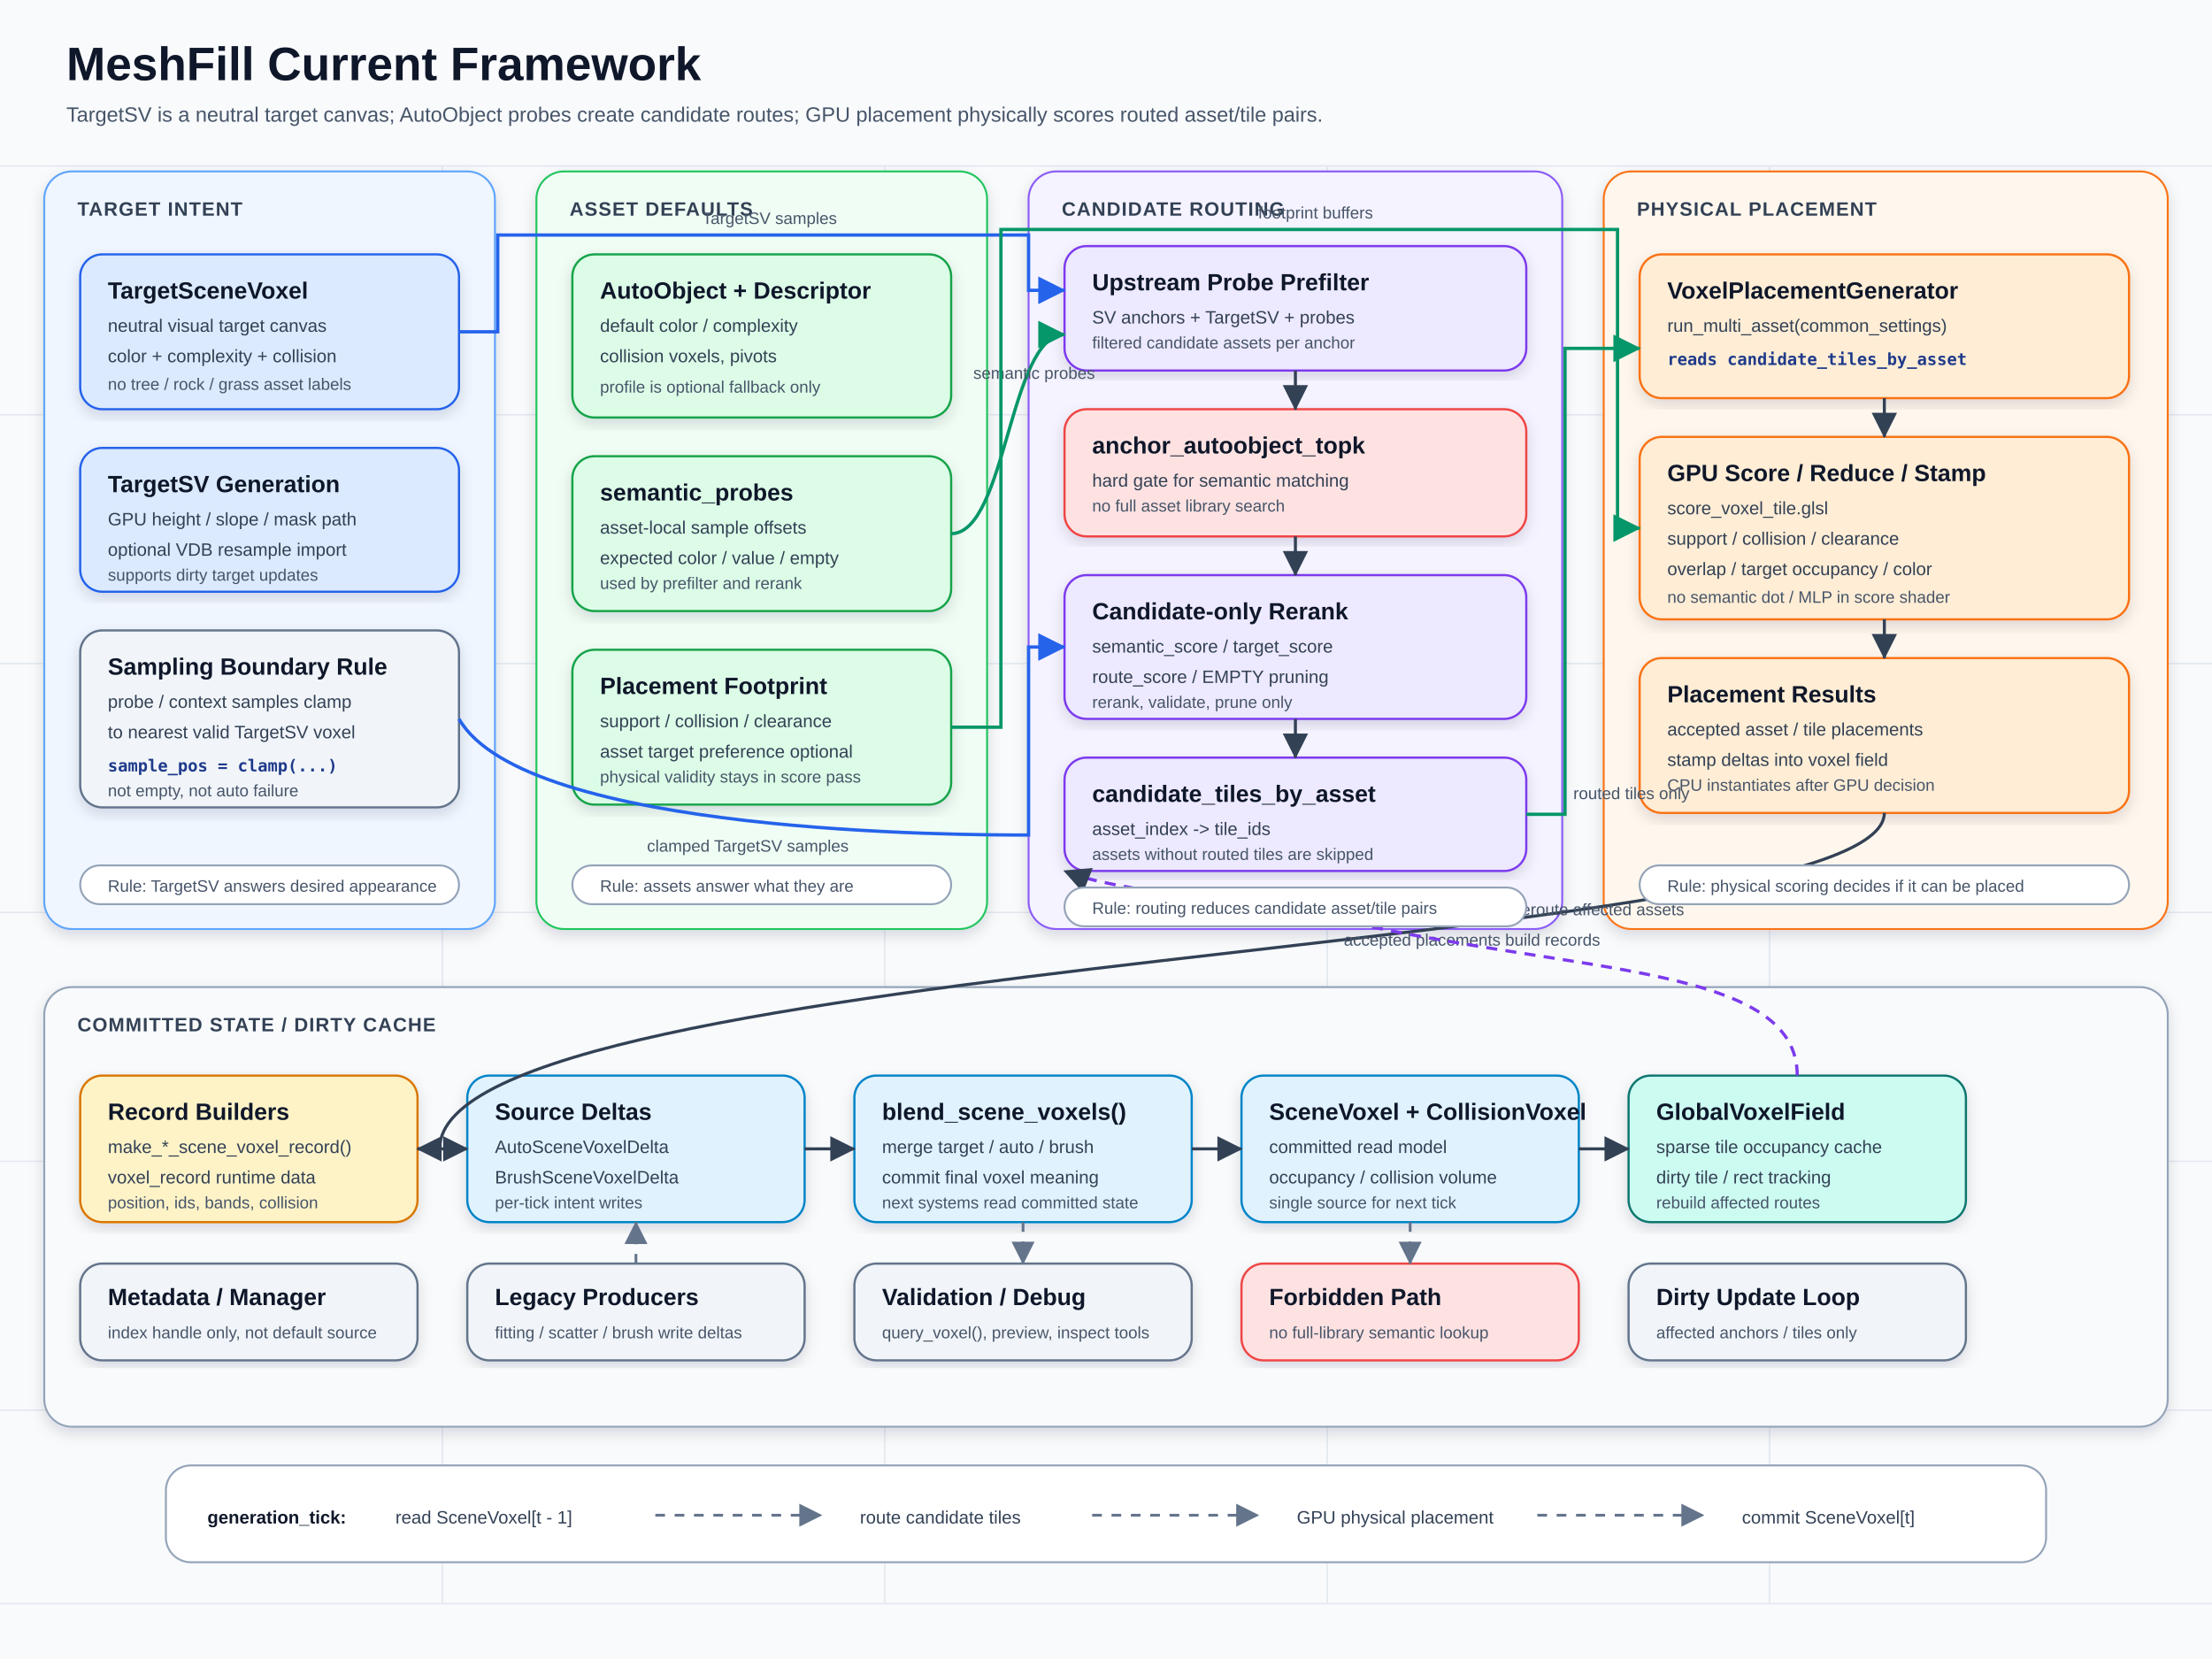
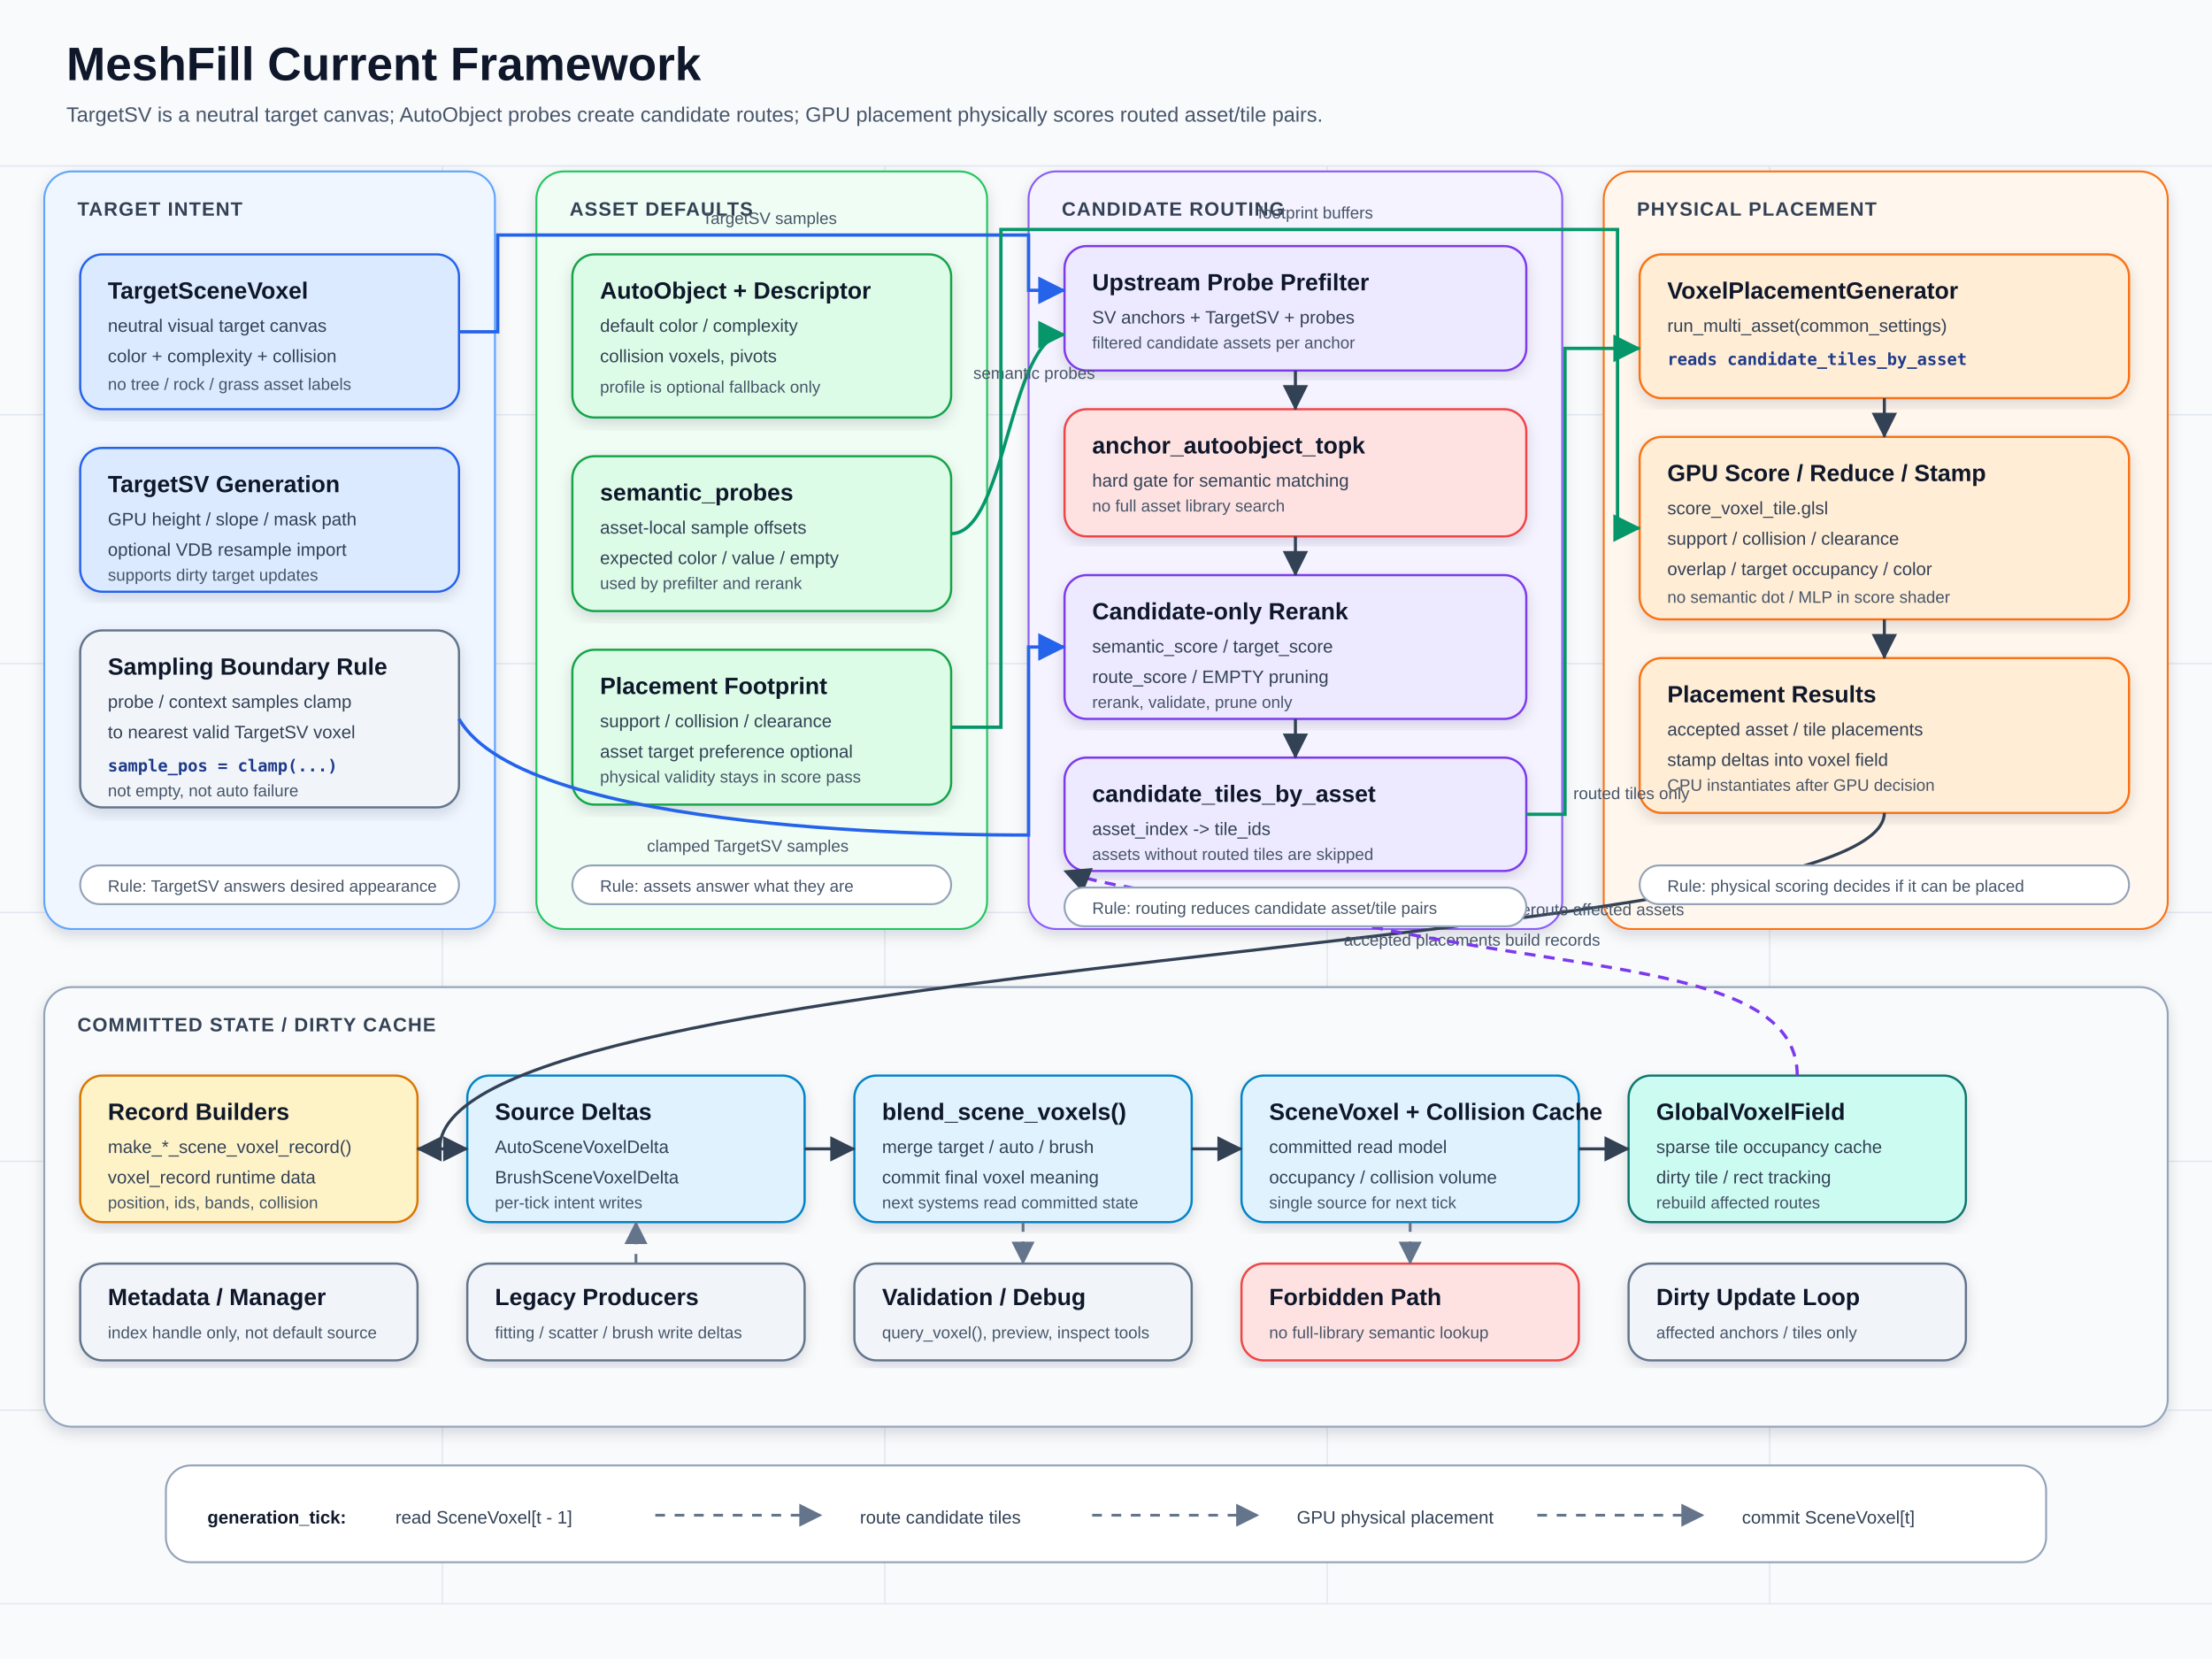
<svg xmlns="http://www.w3.org/2000/svg" width="1600" height="1200" viewBox="0 0 1600 1200" role="img" aria-labelledby="title desc">
  <defs>
    <marker id="arrow" viewBox="0 0 12 12" refX="10.5" refY="6" markerWidth="10" markerHeight="10" orient="auto">
      <path d="M1,1 L11,6 L1,11 Z" fill="#334155" />
    </marker>
    <marker id="arrow-blue" viewBox="0 0 12 12" refX="10.5" refY="6" markerWidth="10" markerHeight="10" orient="auto">
      <path d="M1,1 L11,6 L1,11 Z" fill="#2563eb" />
    </marker>
    <marker id="arrow-green" viewBox="0 0 12 12" refX="10.5" refY="6" markerWidth="10" markerHeight="10" orient="auto">
      <path d="M1,1 L11,6 L1,11 Z" fill="#059669" />
    </marker>
    <marker id="arrow-soft" viewBox="0 0 12 12" refX="10.5" refY="6" markerWidth="10" markerHeight="10" orient="auto">
      <path d="M1,1 L11,6 L1,11 Z" fill="#64748b" />
    </marker>
    <filter id="shadow" x="-8%" y="-8%" width="116%" height="116%">
      <feDropShadow dx="0" dy="4" stdDeviation="5" flood-color="#0f172a" flood-opacity="0.14" />
    </filter>
    <style>
      .bg { fill: #f8fafc; }
      .grid { stroke: #e2e8f0; stroke-width: 1; }
      .title { fill: #0f172a; font: 700 34px "Microsoft YaHei", "Segoe UI", Arial, sans-serif; }
      .subtitle { fill: #475569; font: 15px "Microsoft YaHei", "Segoe UI", Arial, sans-serif; }
      .band-title { fill: #334155; font: 700 14px "Microsoft YaHei", "Segoe UI", Arial, sans-serif; letter-spacing: .05em; }
      .label { fill: #0f172a; font: 700 17px "Microsoft YaHei", "Segoe UI", Arial, sans-serif; }
      .small { fill: #334155; font: 13px "Microsoft YaHei", "Segoe UI", Arial, sans-serif; }
      .tiny { fill: #475569; font: 12px "Microsoft YaHei", "Segoe UI", Arial, sans-serif; }
      .mono { fill: #1e3a8a; font: 700 12px Consolas, "Cascadia Mono", monospace; }
      .pill-text { fill: #0f172a; font: 700 13px "Microsoft YaHei", "Segoe UI", Arial, sans-serif; }
      .band { fill: #ffffff; stroke: #dbe3ef; stroke-width: 1.2; filter: url(#shadow); }
      .target-band { fill: #eff6ff; stroke: #60a5fa; stroke-width: 1.4; }
      .asset-band { fill: #f0fdf4; stroke: #22c55e; stroke-width: 1.4; }
      .route-band { fill: #f5f3ff; stroke: #8b5cf6; stroke-width: 1.4; }
      .place-band { fill: #fff7ed; stroke: #f97316; stroke-width: 1.4; }
      .state-band { fill: #f8fafc; stroke: #94a3b8; stroke-width: 1.4; }
      .node { stroke-width: 1.6; filter: url(#shadow); }
      .target { fill: #dbeafe; stroke: #2563eb; }
      .asset { fill: #dcfce7; stroke: #16a34a; }
      .route { fill: #ede9fe; stroke: #7c3aed; }
      .hardgate { fill: #fee2e2; stroke: #ef4444; }
      .placement { fill: #ffedd5; stroke: #f97316; }
      .state { fill: #e0f2fe; stroke: #0284c7; }
      .cache { fill: #ccfbf1; stroke: #0f766e; }
      .record { fill: #fef3c7; stroke: #d97706; }
      .support { fill: #f1f5f9; stroke: #64748b; }
      .tick { fill: #ffffff; stroke: #94a3b8; stroke-width: 1.4; }
      .edge { stroke: #334155; stroke-width: 2.2; fill: none; marker-end: url(#arrow); }
      .edge-blue { stroke: #2563eb; stroke-width: 2.4; fill: none; marker-end: url(#arrow-blue); }
      .edge-green { stroke: #059669; stroke-width: 2.4; fill: none; marker-end: url(#arrow-green); }
      .edge-soft { stroke: #64748b; stroke-width: 2; fill: none; marker-end: url(#arrow-soft); stroke-dasharray: 7 7; }
      .edge-loop { stroke: #7c3aed; stroke-width: 2.3; fill: none; marker-end: url(#arrow); stroke-dasharray: 8 6; }
    </style>
  </defs>
  <rect class="bg" width="1600" height="1200" />
  <path class="grid" d="M0 120H1600M0 300H1600M0 480H1600M0 660H1600M0 840H1600M0 1020H1600M0 1160H1600" />
  <path class="grid" d="M320 120V1160M640 120V1160M960 120V1160M1280 120V1160" />
  <text class="title" x="48" y="58">MeshFill Current Framework</text>
  <text class="subtitle" x="48" y="88">TargetSV is a neutral target canvas; AutoObject probes create candidate routes; GPU placement physically scores routed asset/tile pairs.</text>
  <rect class="band target-band" x="32" y="124" width="326" height="548" rx="20" ry="20" />
  <rect class="band asset-band" x="388" y="124" width="326" height="548" rx="20" ry="20" />
  <rect class="band route-band" x="744" y="124" width="386" height="548" rx="20" ry="20" />
  <rect class="band place-band" x="1160" y="124" width="408" height="548" rx="20" ry="20" />
  <rect class="band state-band" x="32" y="714" width="1536" height="318" rx="20" ry="20" />
  <text class="band-title" x="56" y="156">TARGET INTENT</text>
  <text class="band-title" x="412" y="156">ASSET DEFAULTS</text>
  <text class="band-title" x="768" y="156">CANDIDATE ROUTING</text>
  <text class="band-title" x="1184" y="156">PHYSICAL PLACEMENT</text>
  <text class="band-title" x="56" y="746">COMMITTED STATE / DIRTY CACHE</text>
  <rect class="node target" x="58" y="184" width="274" height="112" rx="16" ry="16" />
  <text class="label" x="78" y="216">TargetSceneVoxel</text>
  <text class="small" x="78" y="240">neutral visual target canvas</text>
  <text class="small" x="78" y="262">color + complexity + collision</text>
  <text class="tiny" x="78" y="282">no tree / rock / grass asset labels</text>
  <rect class="node target" x="58" y="324" width="274" height="104" rx="16" ry="16" />
  <text class="label" x="78" y="356">TargetSV Generation</text>
  <text class="small" x="78" y="380">GPU height / slope / mask path</text>
  <text class="small" x="78" y="402">optional VDB resample import</text>
  <text class="tiny" x="78" y="420">supports dirty target updates</text>
  <rect class="node support" x="58" y="456" width="274" height="128" rx="16" ry="16" />
  <text class="label" x="78" y="488">Sampling Boundary Rule</text>
  <text class="small" x="78" y="512">probe / context samples clamp</text>
  <text class="small" x="78" y="534">to nearest valid TargetSV voxel</text>
  <text class="mono" x="78" y="558">sample_pos = clamp(...)</text>
  <text class="tiny" x="78" y="576">not empty, not auto failure</text>
  <rect class="node asset" x="414" y="184" width="274" height="118" rx="16" ry="16" />
  <text class="label" x="434" y="216">AutoObject + Descriptor</text>
  <text class="small" x="434" y="240">default color / complexity</text>
  <text class="small" x="434" y="262">collision voxels, pivots</text>
  <text class="tiny" x="434" y="284">profile is optional fallback only</text>
  <rect class="node asset" x="414" y="330" width="274" height="112" rx="16" ry="16" />
  <text class="label" x="434" y="362">semantic_probes</text>
  <text class="small" x="434" y="386">asset-local sample offsets</text>
  <text class="small" x="434" y="408">expected color / value / empty</text>
  <text class="tiny" x="434" y="426">used by prefilter and rerank</text>
  <rect class="node asset" x="414" y="470" width="274" height="112" rx="16" ry="16" />
  <text class="label" x="434" y="502">Placement Footprint</text>
  <text class="small" x="434" y="526">support / collision / clearance</text>
  <text class="small" x="434" y="548">asset target preference optional</text>
  <text class="tiny" x="434" y="566">physical validity stays in score pass</text>
  <rect class="node route" x="770" y="178" width="334" height="90" rx="16" ry="16" />
  <text class="label" x="790" y="210">Upstream Probe Prefilter</text>
  <text class="small" x="790" y="234">SV anchors + TargetSV + probes</text>
  <text class="tiny" x="790" y="252">filtered candidate assets per anchor</text>
  <rect class="node hardgate" x="770" y="296" width="334" height="92" rx="16" ry="16" />
  <text class="label" x="790" y="328">anchor_autoobject_topk</text>
  <text class="small" x="790" y="352">hard gate for semantic matching</text>
  <text class="tiny" x="790" y="370">no full asset library search</text>
  <rect class="node route" x="770" y="416" width="334" height="104" rx="16" ry="16" />
  <text class="label" x="790" y="448">Candidate-only Rerank</text>
  <text class="small" x="790" y="472">semantic_score / target_score</text>
  <text class="small" x="790" y="494">route_score / EMPTY pruning</text>
  <text class="tiny" x="790" y="512">rerank, validate, prune only</text>
  <rect class="node route" x="770" y="548" width="334" height="82" rx="16" ry="16" />
  <text class="label" x="790" y="580">candidate_tiles_by_asset</text>
  <text class="small" x="790" y="604">asset_index -&gt; tile_ids</text>
  <text class="tiny" x="790" y="622">assets without routed tiles are skipped</text>
  <rect class="node placement" x="1186" y="184" width="354" height="104" rx="16" ry="16" />
  <text class="label" x="1206" y="216">VoxelPlacementGenerator</text>
  <text class="small" x="1206" y="240">run_multi_asset(common_settings)</text>
  <text class="mono" x="1206" y="264">reads candidate_tiles_by_asset</text>
  <rect class="node placement" x="1186" y="316" width="354" height="132" rx="16" ry="16" />
  <text class="label" x="1206" y="348">GPU Score / Reduce / Stamp</text>
  <text class="small" x="1206" y="372">score_voxel_tile.glsl</text>
  <text class="small" x="1206" y="394">support / collision / clearance</text>
  <text class="small" x="1206" y="416">overlap / target occupancy / color</text>
  <text class="tiny" x="1206" y="436">no semantic dot / MLP in score shader</text>
  <rect class="node placement" x="1186" y="476" width="354" height="112" rx="16" ry="16" />
  <text class="label" x="1206" y="508">Placement Results</text>
  <text class="small" x="1206" y="532">accepted asset / tile placements</text>
  <text class="small" x="1206" y="554">stamp deltas into voxel field</text>
  <text class="tiny" x="1206" y="572">CPU instantiates after GPU decision</text>
  <path class="edge-blue" d="M332 240 H360 V170 H744 V210 H770" />
  <text class="tiny" x="508" y="162">TargetSV samples</text>
  <path class="edge-blue" d="M332 520 C380 604 700 604 744 604 L744 468 L770 468" />
  <text class="tiny" x="468" y="616">clamped TargetSV samples</text>
  <path class="edge-green" d="M688 386 C728 386 730 242 770 242" />
  <text class="tiny" x="704" y="274">semantic probes</text>
  <path class="edge-green" d="M688 526 L724 526 L724 166 L1170 166 L1170 382 L1186 382" />
  <text class="tiny" x="910" y="158">footprint buffers</text>
  <path class="edge" d="M937 268 V296" />
  <path class="edge" d="M937 388 V416" />
  <path class="edge" d="M937 520 V548" />
  <path class="edge-green" d="M1104 589 L1132 589 L1132 252 L1186 252" />
  <text class="tiny" x="1138" y="578">routed tiles only</text>
  <path class="edge" d="M1363 288 V316" />
  <path class="edge" d="M1363 448 V476" />
  <rect class="node record" x="58" y="778" width="244" height="106" rx="16" ry="16" />
  <text class="label" x="78" y="810">Record Builders</text>
  <text class="small" x="78" y="834">make_*_scene_voxel_record()</text>
  <text class="small" x="78" y="856">voxel_record runtime data</text>
  <text class="tiny" x="78" y="874">position, ids, bands, collision</text>
  <rect class="node state" x="338" y="778" width="244" height="106" rx="16" ry="16" />
  <text class="label" x="358" y="810">Source Deltas</text>
  <text class="small" x="358" y="834">AutoSceneVoxelDelta</text>
  <text class="small" x="358" y="856">BrushSceneVoxelDelta</text>
  <text class="tiny" x="358" y="874">per-tick intent writes</text>
  <rect class="node state" x="618" y="778" width="244" height="106" rx="16" ry="16" />
  <text class="label" x="638" y="810">blend_scene_voxels()</text>
  <text class="small" x="638" y="834">merge target / auto / brush</text>
  <text class="small" x="638" y="856">commit final voxel meaning</text>
  <text class="tiny" x="638" y="874">next systems read committed state</text>
  <rect class="node state" x="898" y="778" width="244" height="106" rx="16" ry="16" />
-   <text class="label" x="918" y="810">SceneVoxel + CollisionVoxel</text>
+   <text class="label" x="918" y="810">SceneVoxel + Collision Cache</text>
  <text class="small" x="918" y="834">committed read model</text>
  <text class="small" x="918" y="856">occupancy / collision volume</text>
  <text class="tiny" x="918" y="874">single source for next tick</text>
  <rect class="node cache" x="1178" y="778" width="244" height="106" rx="16" ry="16" />
  <text class="label" x="1198" y="810">GlobalVoxelField</text>
  <text class="small" x="1198" y="834">sparse tile occupancy cache</text>
  <text class="small" x="1198" y="856">dirty tile / rect tracking</text>
  <text class="tiny" x="1198" y="874">rebuild affected routes</text>
  <rect class="node support" x="58" y="914" width="244" height="70" rx="16" ry="16" />
  <text class="label" x="78" y="944">Metadata / Manager</text>
  <text class="tiny" x="78" y="968">index handle only, not default source</text>
  <rect class="node support" x="338" y="914" width="244" height="70" rx="16" ry="16" />
  <text class="label" x="358" y="944">Legacy Producers</text>
  <text class="tiny" x="358" y="968">fitting / scatter / brush write deltas</text>
  <rect class="node support" x="618" y="914" width="244" height="70" rx="16" ry="16" />
  <text class="label" x="638" y="944">Validation / Debug</text>
  <text class="tiny" x="638" y="968">query_voxel(), preview, inspect tools</text>
  <rect class="node hardgate" x="898" y="914" width="244" height="70" rx="16" ry="16" />
  <text class="label" x="918" y="944">Forbidden Path</text>
  <text class="tiny" x="918" y="968">no full-library semantic lookup</text>
  <rect class="node support" x="1178" y="914" width="244" height="70" rx="16" ry="16" />
  <text class="label" x="1198" y="944">Dirty Update Loop</text>
  <text class="tiny" x="1198" y="968">affected anchors / tiles only</text>
  <path class="edge" d="M1363 588 C1363 690 318 690 318 831 H302" />
  <text class="tiny" x="972" y="684">accepted placements build records</text>
  <path class="edge" d="M302 831 H338" />
  <path class="edge" d="M582 831 H618" />
  <path class="edge" d="M862 831 H898" />
  <path class="edge" d="M1142 831 H1178" />
  <path class="edge-soft" d="M1020 884 V914" />
  <path class="edge-soft" d="M740 884 V914" />
  <path class="edge-soft" d="M460 914 V884" />
  <path class="edge-loop" d="M1300 778 C1300 704 1164 704 1010 674 C884 648 810 646 770 630" />
  <text class="tiny" x="1010" y="662">dirty anchors -&gt; reroute affected assets</text>
  <rect class="tick" x="120" y="1060" width="1360" height="70" rx="18" ry="18" />
  <text class="pill-text" x="150" y="1102">generation_tick:</text>
  <text class="small" x="286" y="1102">read SceneVoxel[t - 1]</text>
  <path class="edge-soft" d="M474 1096 H594" />
  <text class="small" x="622" y="1102">route candidate tiles</text>
  <path class="edge-soft" d="M790 1096 H910" />
  <text class="small" x="938" y="1102">GPU physical placement</text>
  <path class="edge-soft" d="M1112 1096 H1232" />
  <text class="small" x="1260" y="1102">commit SceneVoxel[t]</text>
  <rect class="tick" x="58" y="626" width="274" height="28" rx="14" ry="14" />
  <text class="tiny" x="78" y="645">Rule: TargetSV answers desired appearance</text>
  <rect class="tick" x="414" y="626" width="274" height="28" rx="14" ry="14" />
  <text class="tiny" x="434" y="645">Rule: assets answer what they are</text>
  <rect class="tick" x="770" y="642" width="334" height="28" rx="14" ry="14" />
  <text class="tiny" x="790" y="661">Rule: routing reduces candidate asset/tile pairs</text>
  <rect class="tick" x="1186" y="626" width="354" height="28" rx="14" ry="14" />
  <text class="tiny" x="1206" y="645">Rule: physical scoring decides if it can be placed</text>
</svg>
